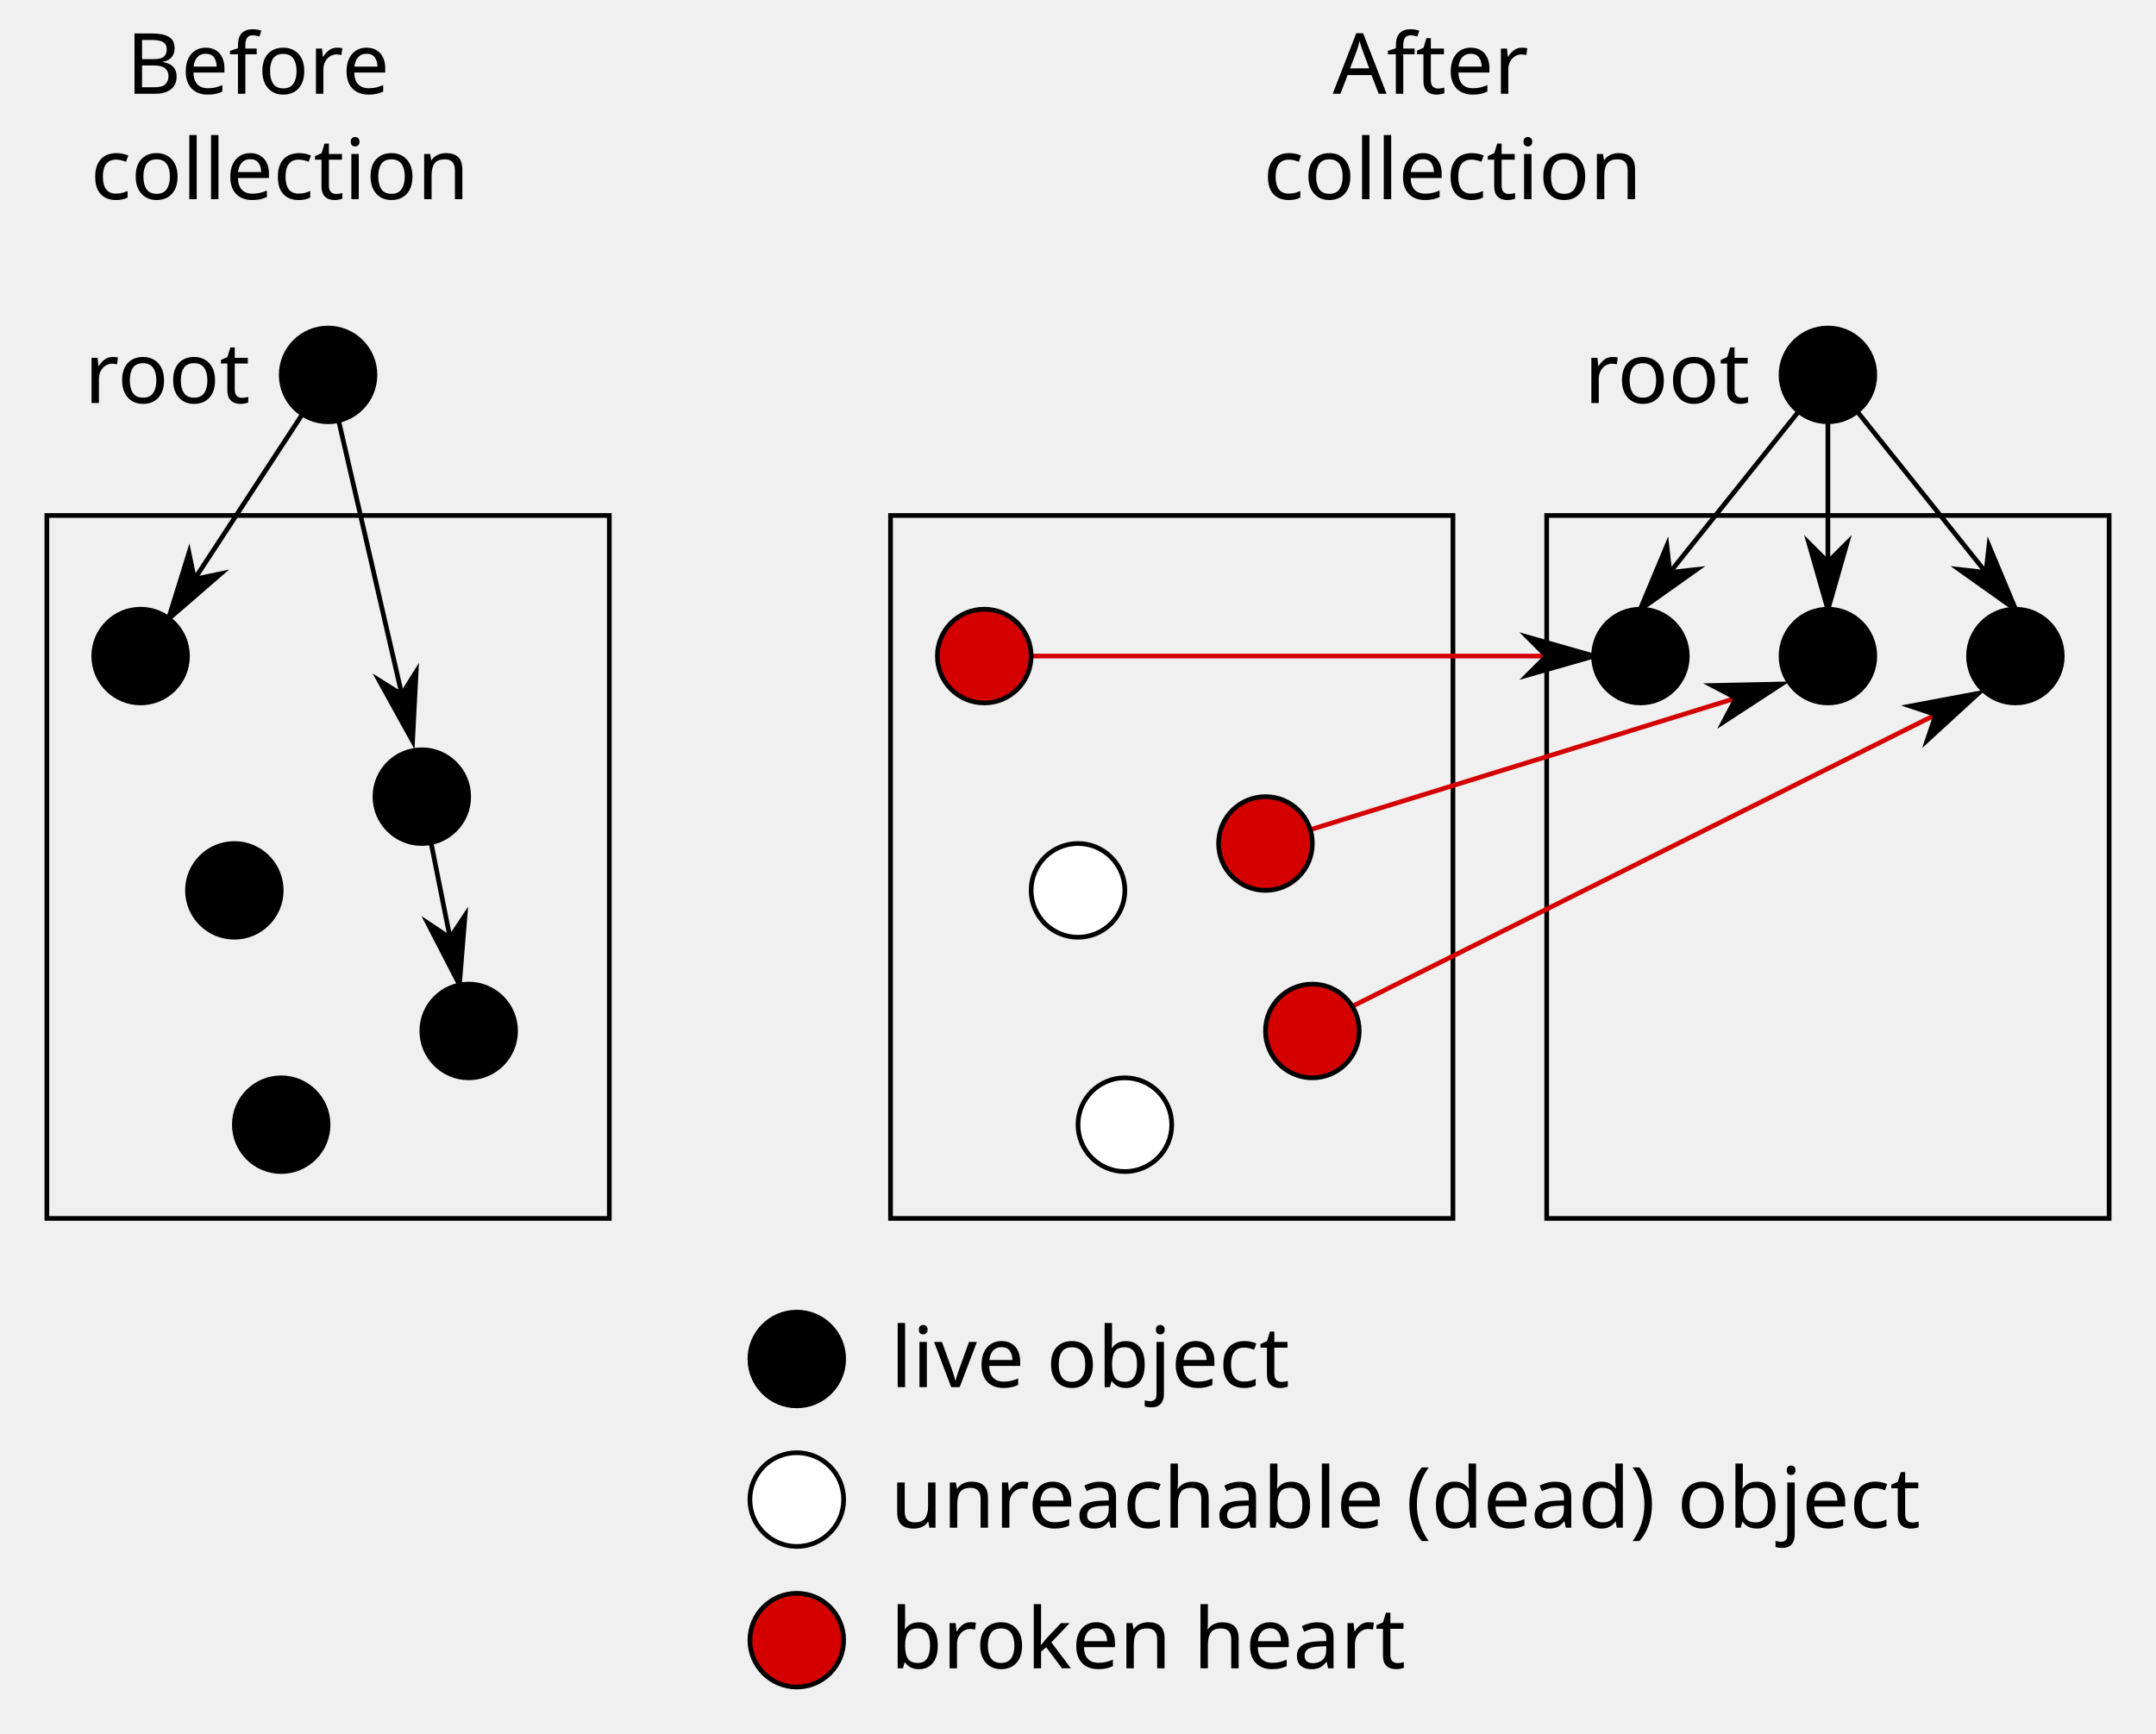
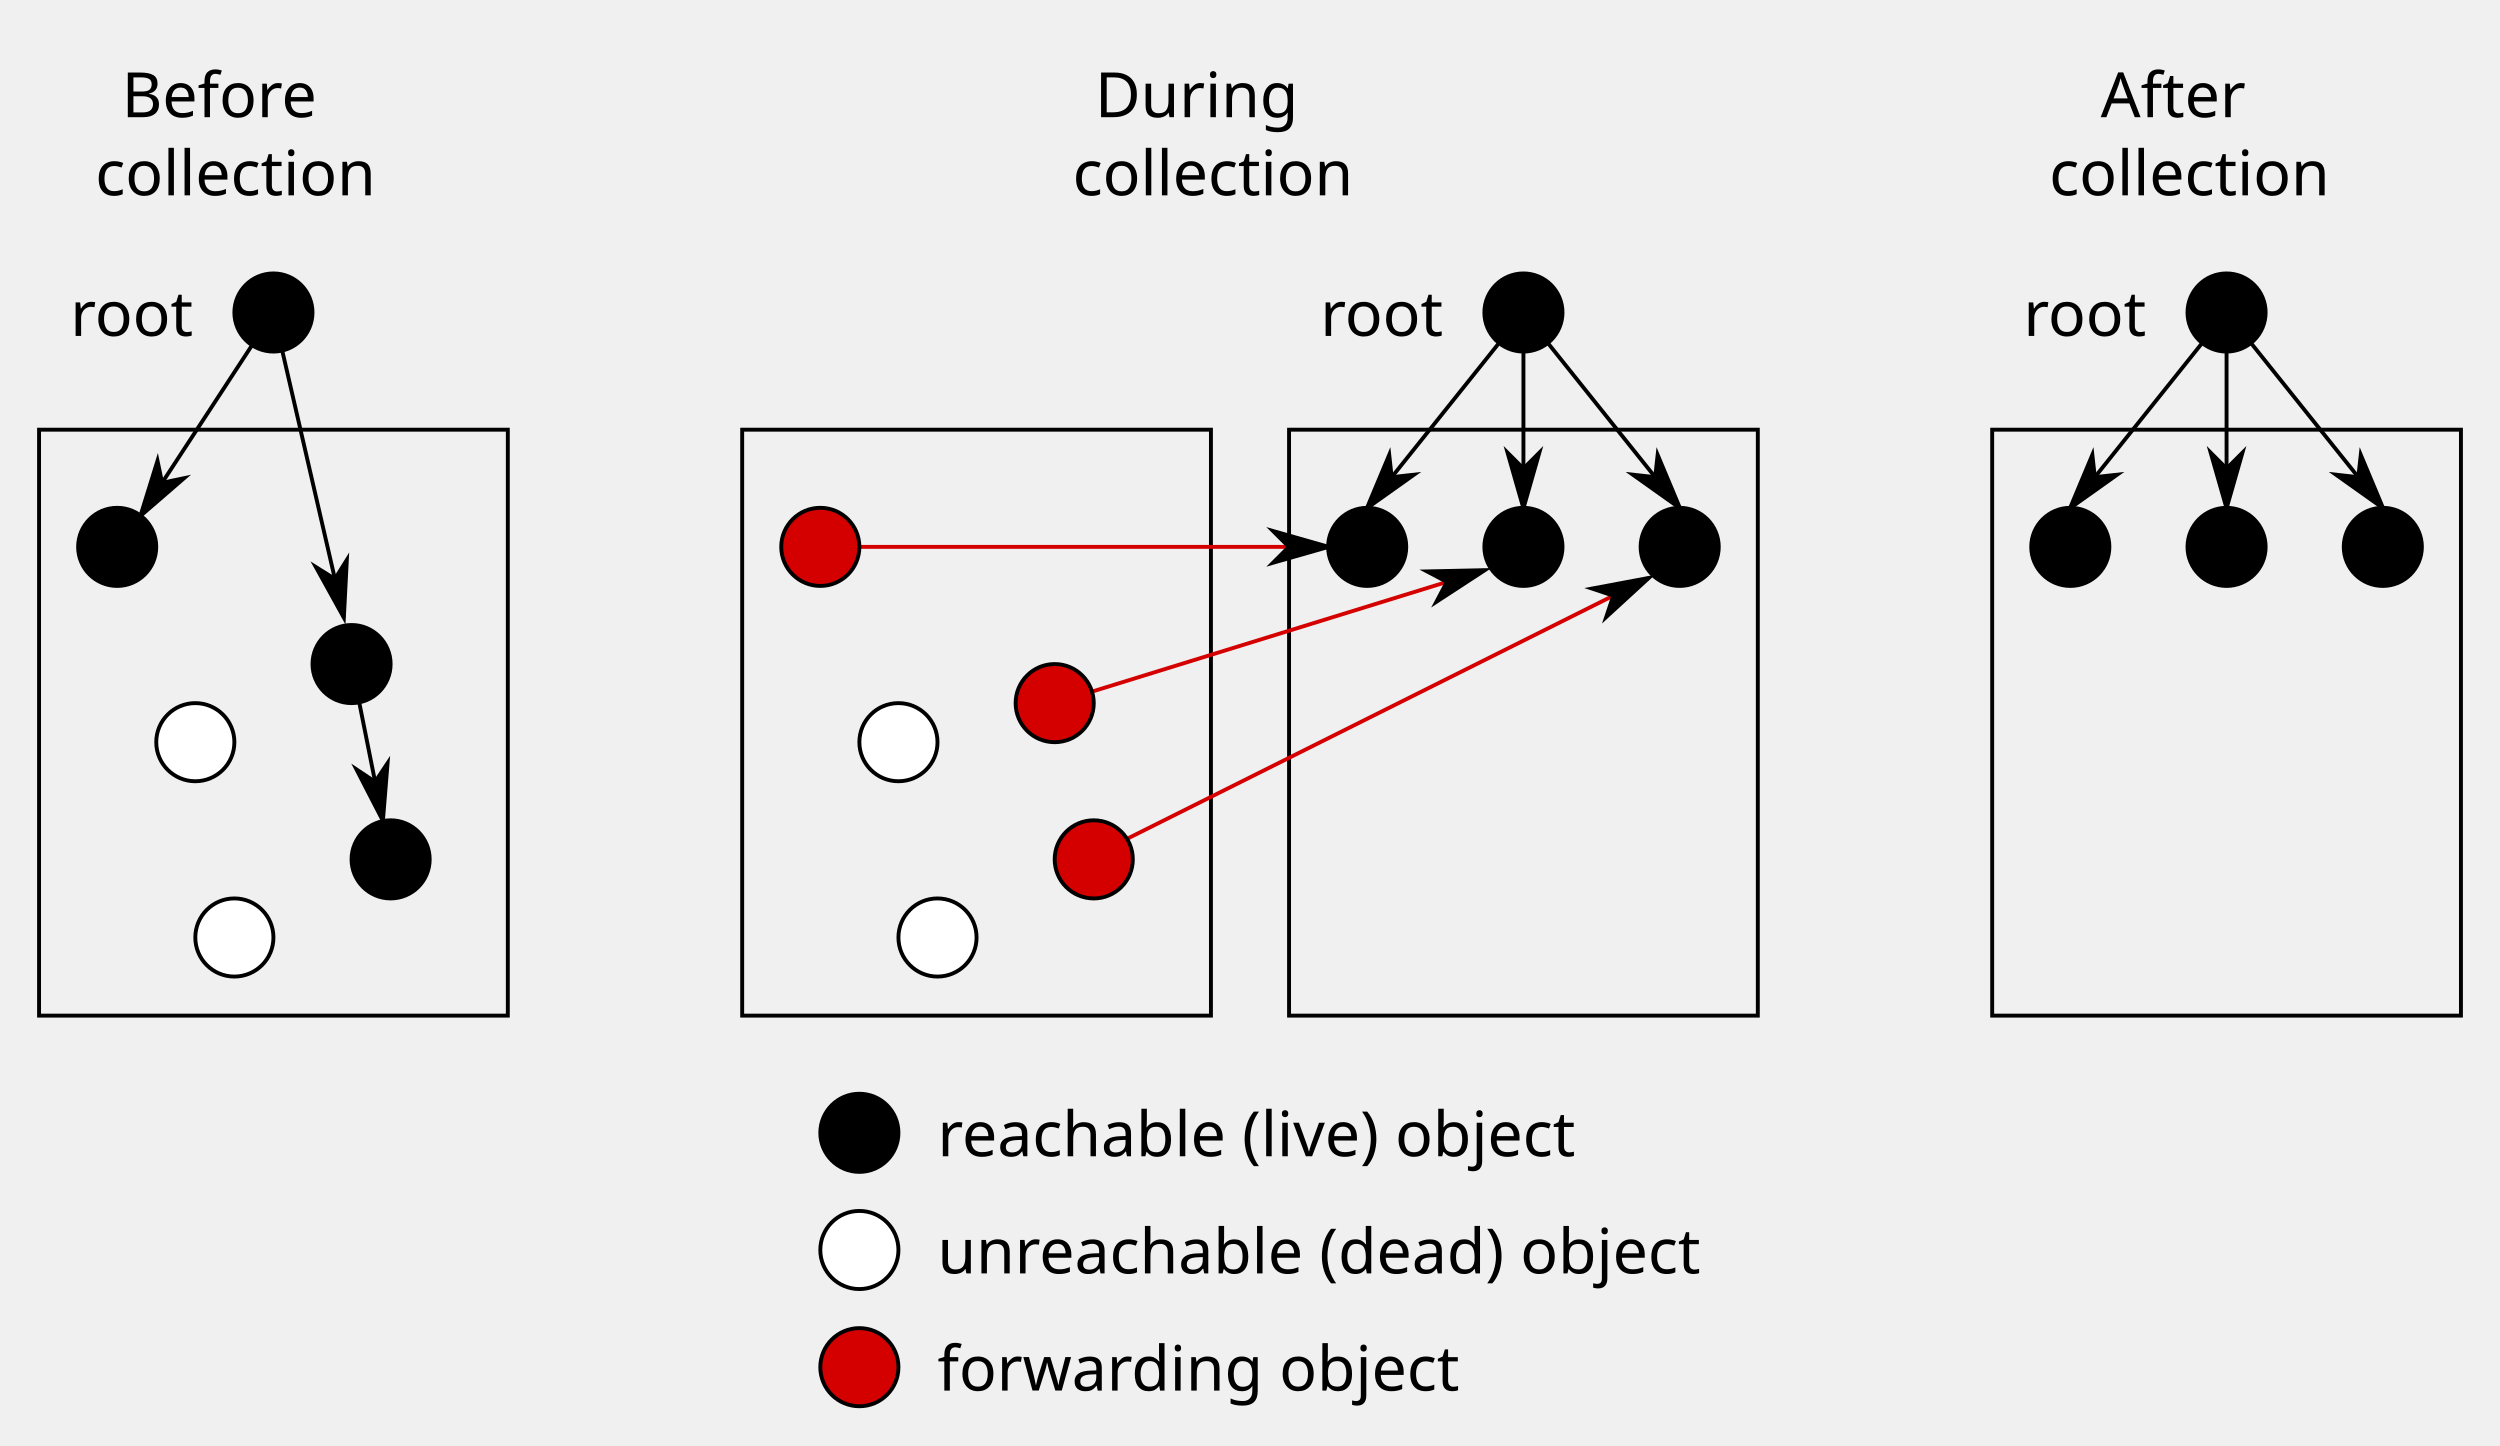
- <svg xmlns="http://www.w3.org/2000/svg" width="460" height="370" id="svg2" version="1.1">
+ <svg xmlns="http://www.w3.org/2000/svg" width="640" height="370" id="svg2" version="1.1">
  <defs id="defs4">
    <marker orient="auto" refY="0" refX="0" id="Arrow1Lend" style="overflow:visible">
      <path id="path3656" d="M 0,0 5,-5 -12.5,0 5,5 0,0 z" style="fill-rule:evenodd;stroke:#000000;stroke-width:1pt;marker-start:none" transform="matrix(-0.8,0,0,-0.8,-10,0)" />
    </marker>
    <marker orient="auto" refY="0" refX="0" id="Arrow1Mend" style="overflow:visible">
      <path id="path3662" d="M 0,0 5,-5 -12.5,0 5,5 0,0 z" style="fill-rule:evenodd;stroke:#000000;stroke-width:1pt;marker-start:none" transform="matrix(-0.4,0,0,-0.4,-4,0)" />
    </marker>
  </defs>
  <g id="layer1" transform="translate(-99.5,-132.8622)">
    <rect style="fill:none;stroke:#000000;stroke-opacity:1" id="rect2818" width="120" height="150" x="109.5" y="242.862" />
    <rect y="242.862" x="289.5" height="150" width="120" id="rect3610" style="fill:none;stroke:#000000;stroke-opacity:1" />
    <rect style="fill:none;stroke:#000000;stroke-opacity:1" id="rect3630" width="120" height="150" x="429.5" y="242.862" />
    <path style="fill:none;stroke:#000000;stroke-width:1px;stroke-linecap:butt;stroke-linejoin:miter;stroke-opacity:1;marker-end:url(#Arrow1Lend)" d="m 169.5,212.862 18,78" id="path3604" />
    <path style="fill:none;stroke:#000000;stroke-width:1px;stroke-linecap:butt;stroke-linejoin:miter;stroke-opacity:1;marker-end:url(#Arrow1Lend)" d="m 189.5,302.862 8,40" id="path3606" />
    <path style="fill:none;stroke:#000000;stroke-width:1px;stroke-linecap:butt;stroke-linejoin:miter;stroke-opacity:1;marker-end:url(#Arrow1Lend)" d="m 169.5,212.862 -34,52" id="path3608" />
    <path style="fill:#d40000;stroke:#d40000;stroke-width:1px;stroke-linecap:butt;stroke-linejoin:miter;stroke-opacity:1;marker-end:url(#Arrow1Lend)" d="m 309.5,272.862 130,0" id="path4307" />
    <path style="fill:#d40000;stroke:#d40000;stroke-width:1px;stroke-linecap:butt;stroke-linejoin:miter;stroke-opacity:1;marker-end:url(#Arrow1Lend)" d="m 369.5,312.862 110,-34" id="path4309" />
    <path style="fill:#d40000;stroke:#d40000;stroke-width:1px;stroke-linecap:butt;stroke-linejoin:miter;stroke-opacity:1;marker-end:url(#Arrow1Lend)" d="m 379.5,351.862 142,-71" id="path4311" />
    <path style="fill:#000000;fill-opacity:1;stroke:#000000;stroke-width:1;stroke-linecap:butt;stroke-miterlimit:4;stroke-opacity:1;stroke-dasharray:none;stroke-dashoffset:0" id="path3592" d="m 290,222.362 a 10,10 0 1 1 -20,0 10,10 0 1 1 20,0 z" transform="translate(-150.5,50.5)" />
-     <path transform="translate(-130.5,100.5)" d="m 290,222.362 a 10,10 0 1 1 -20,0 10,10 0 1 1 20,0 z" id="path3594" style="fill:#000000;fill-opacity:1;stroke:#000000;stroke-width:1;stroke-linecap:butt;stroke-miterlimit:4;stroke-opacity:1;stroke-dasharray:none;stroke-dashoffset:0" />
+     <path transform="translate(-130.5,100.5)" d="m 290,222.362 a 10,10 0 1 1 -20,0 10,10 0 1 1 20,0 z" id="path3594" style="fill:#ffffff;fill-opacity:1;stroke:#000000;stroke-width:1;stroke-linecap:butt;stroke-miterlimit:4;stroke-opacity:1;stroke-dasharray:none;stroke-dashoffset:0" />
    <path style="fill:#000000;fill-opacity:1;stroke:#000000;stroke-width:1;stroke-linecap:butt;stroke-miterlimit:4;stroke-opacity:1;stroke-dasharray:none;stroke-dashoffset:0" id="path3596" d="m 290,222.362 a 10,10 0 1 1 -20,0 10,10 0 1 1 20,0 z" transform="translate(-90.5,80.5)" />
-     <path style="fill:#000000;fill-opacity:1;stroke:#000000;stroke-width:1;stroke-linecap:butt;stroke-miterlimit:4;stroke-opacity:1;stroke-dasharray:none;stroke-dashoffset:0" id="path3598" d="m 290,222.362 a 10,10 0 1 1 -20,0 10,10 0 1 1 20,0 z" transform="translate(-120.5,150.5)" />
+     <path style="fill:#ffffff;fill-opacity:1;stroke:#000000;stroke-width:1;stroke-linecap:butt;stroke-miterlimit:4;stroke-opacity:1;stroke-dasharray:none;stroke-dashoffset:0" id="path3598" d="m 290,222.362 a 10,10 0 1 1 -20,0 10,10 0 1 1 20,0 z" transform="translate(-120.5,150.5)" />
    <path transform="translate(-80.5,130.5)" d="m 290,222.362 a 10,10 0 1 1 -20,0 10,10 0 1 1 20,0 z" id="path3600" style="fill:#000000;fill-opacity:1;stroke:#000000;stroke-width:1;stroke-linecap:butt;stroke-miterlimit:4;stroke-opacity:1;stroke-dasharray:none;stroke-dashoffset:0" />
    <path transform="translate(-110.5,-9.500003)" d="m 290,222.362 a 10,10 0 1 1 -20,0 10,10 0 1 1 20,0 z" id="path3602" style="fill:#000000;fill-opacity:1;stroke:#000000;stroke-width:1;stroke-linecap:butt;stroke-miterlimit:4;stroke-opacity:1;stroke-dasharray:none;stroke-dashoffset:0" />
    <path transform="translate(29.5,50.5)" d="m 290,222.362 a 10,10 0 1 1 -20,0 10,10 0 1 1 20,0 z" id="path3612" style="fill:#d40000;fill-opacity:1;stroke:#000000;stroke-width:1;stroke-linecap:butt;stroke-miterlimit:4;stroke-opacity:1;stroke-dasharray:none;stroke-dashoffset:0" />
    <path style="fill:#ffffff;fill-opacity:1;stroke:#000000;stroke-width:1;stroke-linecap:butt;stroke-miterlimit:4;stroke-opacity:1;stroke-dasharray:none;stroke-dashoffset:0" id="path3614" d="m 290,222.362 a 10,10 0 1 1 -20,0 10,10 0 1 1 20,0 z" transform="translate(49.5,100.5)" />
    <path transform="translate(89.5,90.5)" d="m 290,222.362 a 10,10 0 1 1 -20,0 10,10 0 1 1 20,0 z" id="path3616" style="fill:#d40000;fill-opacity:1;stroke:#000000;stroke-width:1;stroke-linecap:butt;stroke-miterlimit:4;stroke-opacity:1;stroke-dasharray:none;stroke-dashoffset:0" />
    <path transform="translate(59.5,150.5)" d="m 290,222.362 a 10,10 0 1 1 -20,0 10,10 0 1 1 20,0 z" id="path3618" style="fill:#ffffff;fill-opacity:1;stroke:#000000;stroke-width:1;stroke-linecap:butt;stroke-miterlimit:4;stroke-opacity:1;stroke-dasharray:none;stroke-dashoffset:0" />
    <path style="fill:#d40000;fill-opacity:1;stroke:#000000;stroke-width:1;stroke-linecap:butt;stroke-miterlimit:4;stroke-opacity:1;stroke-dasharray:none;stroke-dashoffset:0" id="path3620" d="m 290,222.362 a 10,10 0 1 1 -20,0 10,10 0 1 1 20,0 z" transform="translate(99.5,130.5)" />
    <path transform="translate(169.5,50.5)" d="m 290,222.362 a 10,10 0 1 1 -20,0 10,10 0 1 1 20,0 z" id="path3634" style="fill:#000000;fill-opacity:1;stroke:#000000;stroke-width:1;stroke-linecap:butt;stroke-miterlimit:4;stroke-opacity:1;stroke-dasharray:none;stroke-dashoffset:0" />
    <path style="fill:#000000;fill-opacity:1;stroke:#000000;stroke-width:1;stroke-linecap:butt;stroke-miterlimit:4;stroke-opacity:1;stroke-dasharray:none;stroke-dashoffset:0" id="path3636" d="m 290,222.362 a 10,10 0 1 1 -20,0 10,10 0 1 1 20,0 z" transform="translate(209.5,50.5)" />
    <path transform="translate(249.5,50.5)" d="m 290,222.362 a 10,10 0 1 1 -20,0 10,10 0 1 1 20,0 z" id="path3640" style="fill:#000000;fill-opacity:1;stroke:#000000;stroke-width:1;stroke-linecap:butt;stroke-miterlimit:4;stroke-opacity:1;stroke-dasharray:none;stroke-dashoffset:0" />
    <path transform="translate(209.5,-9.500003)" d="m 290,222.362 a 10,10 0 1 1 -20,0 10,10 0 1 1 20,0 z" id="path3642" style="fill:#000000;fill-opacity:1;stroke:#000000;stroke-width:1;stroke-linecap:butt;stroke-miterlimit:4;stroke-opacity:1;stroke-dasharray:none;stroke-dashoffset:0" />
    <path style="fill:none;stroke:#000000;stroke-width:1px;stroke-linecap:butt;stroke-linejoin:miter;stroke-opacity:1;marker-end:url(#Arrow1Lend)" d="m 489.5,212.862 0,50" id="path3644" />
    <path style="fill:none;stroke:#000000;stroke-width:1px;stroke-linecap:butt;stroke-linejoin:miter;stroke-opacity:1;marker-end:url(#Arrow1Lend)" d="m 489.5,212.862 40,50" id="path3646" />
    <path style="fill:none;stroke:#000000;stroke-width:1px;stroke-linecap:butt;stroke-linejoin:miter;stroke-opacity:1;marker-end:url(#Arrow1Lend)" d="m 489.5,212.862 -40,50" id="path3648" />
-     <text xml:space="preserve" style="font-size:18px;font-style:normal;font-variant:normal;font-weight:normal;font-stretch:normal;text-align:start;line-height:125%;writing-mode:lr;text-anchor:start;fill:#000000;fill-opacity:1;stroke:none;font-family:Verdana;-inkscape-font-specification:Verdana" x="117.5" y="218.862" id="text4871">
+     <text xml:space="preserve" style="font-size:16px;font-style:normal;font-variant:normal;font-weight:normal;font-stretch:normal;text-align:start;line-height:125%;writing-mode:lr-tb;text-anchor:start;fill:#000000;fill-opacity:1;stroke:none;font-family:Verdana;-inkscape-font-specification:Verdana" x="117.5" y="218.862" id="text4871">
      <tspan id="tspan4873" x="117.5" y="218.862">root</tspan>
    </text>
-     <text id="text4875" y="218.862" x="437.5" style="font-size:18px;font-style:normal;font-variant:normal;font-weight:normal;font-stretch:normal;text-align:start;line-height:125%;writing-mode:lr;text-anchor:start;fill:#000000;fill-opacity:1;stroke:none;font-family:Verdana;-inkscape-font-specification:Verdana" xml:space="preserve">
+     <text id="text4875" y="218.862" x="437.5" style="font-size:16px;font-style:normal;font-variant:normal;font-weight:normal;font-stretch:normal;text-align:start;line-height:125%;writing-mode:lr-tb;text-anchor:start;fill:#000000;fill-opacity:1;stroke:none;font-family:Verdana;-inkscape-font-specification:Verdana" xml:space="preserve">
      <tspan y="218.862" x="437.5" id="tspan4877">root</tspan>
    </text>
-     <path transform="translate(-10.5,230.5)" d="m 290,222.362 a 10,10 0 1 1 -20,0 10,10 0 1 1 20,0 z" id="path4879" style="fill:#ffffff;fill-opacity:1;stroke:#000000;stroke-width:1;stroke-linecap:butt;stroke-miterlimit:4;stroke-opacity:1;stroke-dasharray:none;stroke-dashoffset:0" />
-     <path transform="translate(-10.5,200.5)" d="m 290,222.362 a 10,10 0 1 1 -20,0 10,10 0 1 1 20,0 z" id="path4881" style="fill:#000000;fill-opacity:1;stroke:#000000;stroke-width:1;stroke-linecap:butt;stroke-miterlimit:4;stroke-opacity:1;stroke-dasharray:none;stroke-dashoffset:0" />
-     <path style="fill:#d40000;fill-opacity:1;stroke:#000000;stroke-width:1;stroke-linecap:butt;stroke-miterlimit:4;stroke-opacity:1;stroke-dasharray:none;stroke-dashoffset:0" id="path4883" d="m 290,222.362 a 10,10 0 1 1 -20,0 10,10 0 1 1 20,0 z" transform="translate(-10.5,260.5)" />
-     <text id="text4885" y="428.862" x="289.5" style="font-size:18px;font-style:normal;font-variant:normal;font-weight:normal;font-stretch:normal;text-align:start;line-height:125%;writing-mode:lr;text-anchor:start;fill:#000000;fill-opacity:1;stroke:none;font-family:Verdana;-inkscape-font-specification:Verdana" xml:space="preserve">
-       <tspan y="428.862" x="289.5" id="tspan4887">live object</tspan>
+     <path transform="translate(39.5,230.5)" d="m 290,222.362 a 10,10 0 1 1 -20,0 10,10 0 1 1 20,0 z" id="path4879" style="fill:#ffffff;fill-opacity:1;stroke:#000000;stroke-width:1;stroke-linecap:butt;stroke-miterlimit:4;stroke-opacity:1;stroke-dasharray:none;stroke-dashoffset:0" />
+     <path transform="translate(39.5,200.5)" d="m 290,222.362 a 10,10 0 1 1 -20,0 10,10 0 1 1 20,0 z" id="path4881" style="fill:#000000;fill-opacity:1;stroke:#000000;stroke-width:1;stroke-linecap:butt;stroke-miterlimit:4;stroke-opacity:1;stroke-dasharray:none;stroke-dashoffset:0" />
+     <path style="fill:#d40000;fill-opacity:1;stroke:#000000;stroke-width:1;stroke-linecap:butt;stroke-miterlimit:4;stroke-opacity:1;stroke-dasharray:none;stroke-dashoffset:0" id="path4883" d="m 290,222.362 a 10,10 0 1 1 -20,0 10,10 0 1 1 20,0 z" transform="translate(39.5,260.5)" />
+     <text id="text4885" y="428.862" x="339.5" style="font-size:16px;font-style:normal;font-variant:normal;font-weight:normal;font-stretch:normal;text-align:start;line-height:125%;writing-mode:lr-tb;text-anchor:start;fill:#000000;fill-opacity:1;stroke:none;font-family:Verdana;-inkscape-font-specification:Verdana" xml:space="preserve">
+       <tspan y="428.862" x="339.5" id="tspan4887">reachable (live) object</tspan>
    </text>
-     <text xml:space="preserve" style="font-size:18px;font-style:normal;font-variant:normal;font-weight:normal;font-stretch:normal;text-align:start;line-height:125%;writing-mode:lr;text-anchor:start;fill:#000000;fill-opacity:1;stroke:none;font-family:Verdana;-inkscape-font-specification:Verdana" x="289.5" y="458.862" id="text4889">
-       <tspan id="tspan4891" x="289.5" y="458.862">unreachable (dead) object</tspan>
+     <text xml:space="preserve" style="font-size:16px;font-style:normal;font-variant:normal;font-weight:normal;font-stretch:normal;text-align:start;line-height:125%;writing-mode:lr-tb;text-anchor:start;fill:#000000;fill-opacity:1;stroke:none;font-family:Verdana;-inkscape-font-specification:Verdana" x="339.5" y="458.862" id="text4889">
+       <tspan id="tspan4891" x="339.5" y="458.862">unreachable (dead) object</tspan>
    </text>
-     <text id="text4893" y="488.862" x="289.5" style="font-size:18px;font-style:normal;font-variant:normal;font-weight:normal;font-stretch:normal;text-align:start;line-height:125%;writing-mode:lr;text-anchor:start;fill:#000000;fill-opacity:1;stroke:none;font-family:Verdana;-inkscape-font-specification:Verdana" xml:space="preserve">
-       <tspan y="488.862" x="289.5" id="tspan4895">broken heart</tspan>
+     <text id="text4893" y="488.862" x="339.5" style="font-size:16px;font-style:normal;font-variant:normal;font-weight:normal;font-stretch:normal;text-align:start;line-height:125%;writing-mode:lr-tb;text-anchor:start;fill:#000000;fill-opacity:1;stroke:none;font-family:Verdana;-inkscape-font-specification:Verdana" xml:space="preserve">
+       <tspan y="488.862" x="339.5" id="tspan4895">forwarding object</tspan>
    </text>
-     <text xml:space="preserve" style="font-size:18px;font-style:normal;font-variant:normal;font-weight:normal;font-stretch:normal;text-align:center;line-height:125%;writing-mode:lr;text-anchor:middle;fill:#000000;fill-opacity:1;stroke:none;font-family:Verdana;-inkscape-font-specification:Verdana" x="170.908" y="152.862" id="text4897">
-       <tspan id="tspan4899" x="170.908" y="152.862">Before</tspan>
-       <tspan x="170.908" y="175.362" id="tspan4901">collection</tspan>
+     <text xml:space="preserve" style="font-size:16px;font-style:normal;font-variant:normal;font-weight:normal;font-stretch:normal;text-align:center;line-height:125%;writing-mode:lr-tb;text-anchor:middle;fill:#000000;fill-opacity:1;stroke:none;font-family:Verdana;-inkscape-font-specification:Verdana" x="170.193" y="162.862" id="text4897">
+       <tspan id="tspan4899" x="170.193" y="162.862">Before</tspan>
+       <tspan x="170.193" y="182.862" id="tspan4901">collection</tspan>
    </text>
-     <text id="text4903" y="152.862" x="421.121" style="font-size:18px;font-style:normal;font-variant:normal;font-weight:normal;font-stretch:normal;text-align:center;line-height:125%;writing-mode:lr;text-anchor:middle;fill:#000000;fill-opacity:1;stroke:none;font-family:Verdana;-inkscape-font-specification:Verdana" xml:space="preserve">
-       <tspan y="152.862" x="421.121" id="tspan4905">After</tspan>
-       <tspan id="tspan4907" y="175.362" x="421.121">collection</tspan>
+     <text id="text4903" y="162.862" x="420.406" style="font-size:16px;font-style:normal;font-variant:normal;font-weight:normal;font-stretch:normal;text-align:center;line-height:125%;writing-mode:lr-tb;text-anchor:middle;fill:#000000;fill-opacity:1;stroke:none;font-family:Verdana;-inkscape-font-specification:Verdana" xml:space="preserve">
+       <tspan id="tspan3647" x="420.406" y="162.862">During</tspan>
+       <tspan id="tspan3649" x="420.406" y="182.862">collection</tspan>
+     </text>
+     <rect y="242.862" x="609.5" height="150" width="120" id="rect3651" style="fill:none;stroke:#000000;stroke-opacity:1" />
+     <path style="fill:#000000;fill-opacity:1;stroke:#000000;stroke-width:1;stroke-linecap:butt;stroke-miterlimit:4;stroke-opacity:1;stroke-dasharray:none;stroke-dashoffset:0" id="path3653" d="m 290,222.362 a 10,10 0 1 1 -20,0 10,10 0 1 1 20,0 z" transform="translate(349.5,50.5)" />
+     <path transform="translate(389.5,50.5)" d="m 290,222.362 a 10,10 0 1 1 -20,0 10,10 0 1 1 20,0 z" id="path3655" style="fill:#000000;fill-opacity:1;stroke:#000000;stroke-width:1;stroke-linecap:butt;stroke-miterlimit:4;stroke-opacity:1;stroke-dasharray:none;stroke-dashoffset:0" />
+     <path style="fill:#000000;fill-opacity:1;stroke:#000000;stroke-width:1;stroke-linecap:butt;stroke-miterlimit:4;stroke-opacity:1;stroke-dasharray:none;stroke-dashoffset:0" id="path3657" d="m 290,222.362 a 10,10 0 1 1 -20,0 10,10 0 1 1 20,0 z" transform="translate(429.5,50.5)" />
+     <path style="fill:#000000;fill-opacity:1;stroke:#000000;stroke-width:1;stroke-linecap:butt;stroke-miterlimit:4;stroke-opacity:1;stroke-dasharray:none;stroke-dashoffset:0" id="path3659" d="m 290,222.362 a 10,10 0 1 1 -20,0 10,10 0 1 1 20,0 z" transform="translate(389.5,-9.500002)" />
+     <path id="path3661" d="m 669.5,212.862 0,50" style="fill:none;stroke:#000000;stroke-width:1px;stroke-linecap:butt;stroke-linejoin:miter;stroke-opacity:1;marker-end:url(#Arrow1Lend)" />
+     <path id="path3663" d="m 669.5,212.862 40,50" style="fill:none;stroke:#000000;stroke-width:1px;stroke-linecap:butt;stroke-linejoin:miter;stroke-opacity:1;marker-end:url(#Arrow1Lend)" />
+     <path id="path3665" d="m 669.5,212.862 -40,50" style="fill:none;stroke:#000000;stroke-width:1px;stroke-linecap:butt;stroke-linejoin:miter;stroke-opacity:1;marker-end:url(#Arrow1Lend)" />
+     <text xml:space="preserve" style="font-size:16px;font-style:normal;font-variant:normal;font-weight:normal;font-stretch:normal;text-align:start;line-height:125%;writing-mode:lr-tb;text-anchor:start;fill:#000000;fill-opacity:1;stroke:none;font-family:Verdana;-inkscape-font-specification:Verdana" x="617.5" y="218.862" id="text3667">
+       <tspan id="tspan3669" x="617.5" y="218.862">root</tspan>
+     </text>
+     <text xml:space="preserve" style="font-size:16px;font-style:normal;font-variant:normal;font-weight:normal;font-stretch:normal;text-align:center;line-height:125%;writing-mode:lr-tb;text-anchor:middle;fill:#000000;fill-opacity:1;stroke:none;font-family:Verdana;-inkscape-font-specification:Verdana" x="670.406" y="162.862" id="text3671">
+       <tspan id="tspan3677" x="670.406" y="162.862">After</tspan>
+       <tspan id="tspan3679" x="670.406" y="182.862">collection</tspan>
    </text>
  </g>
</svg>
